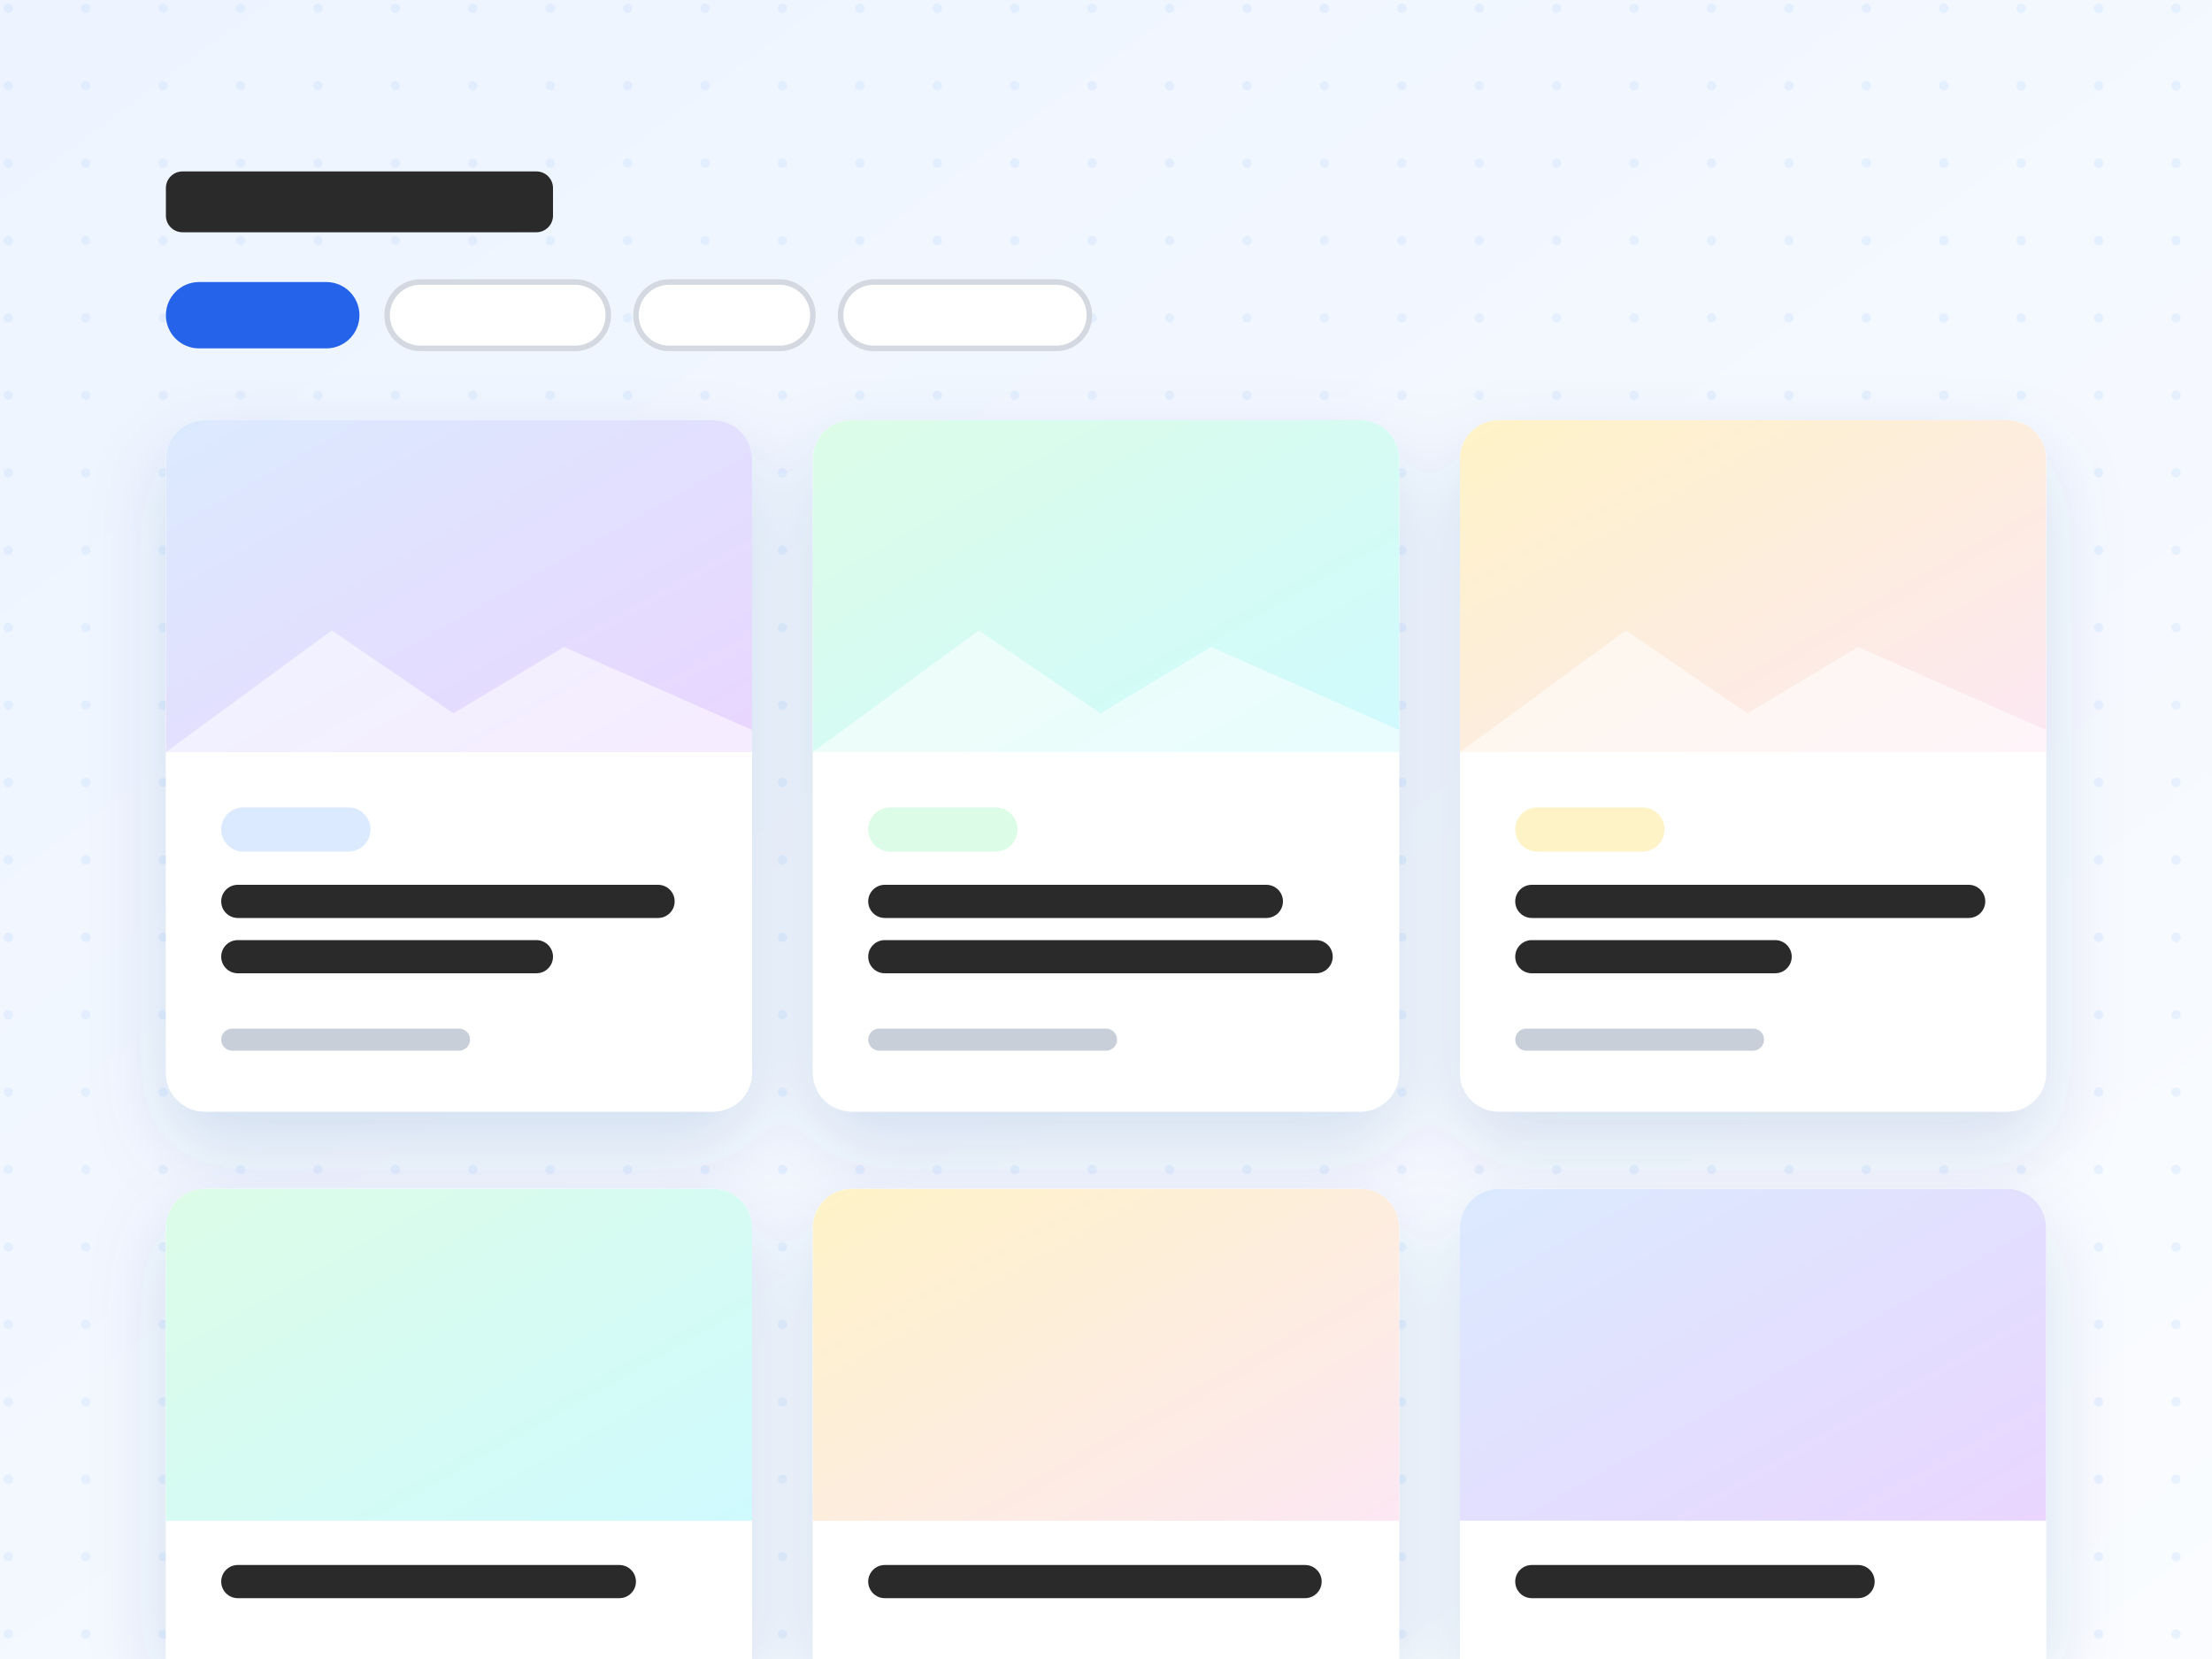
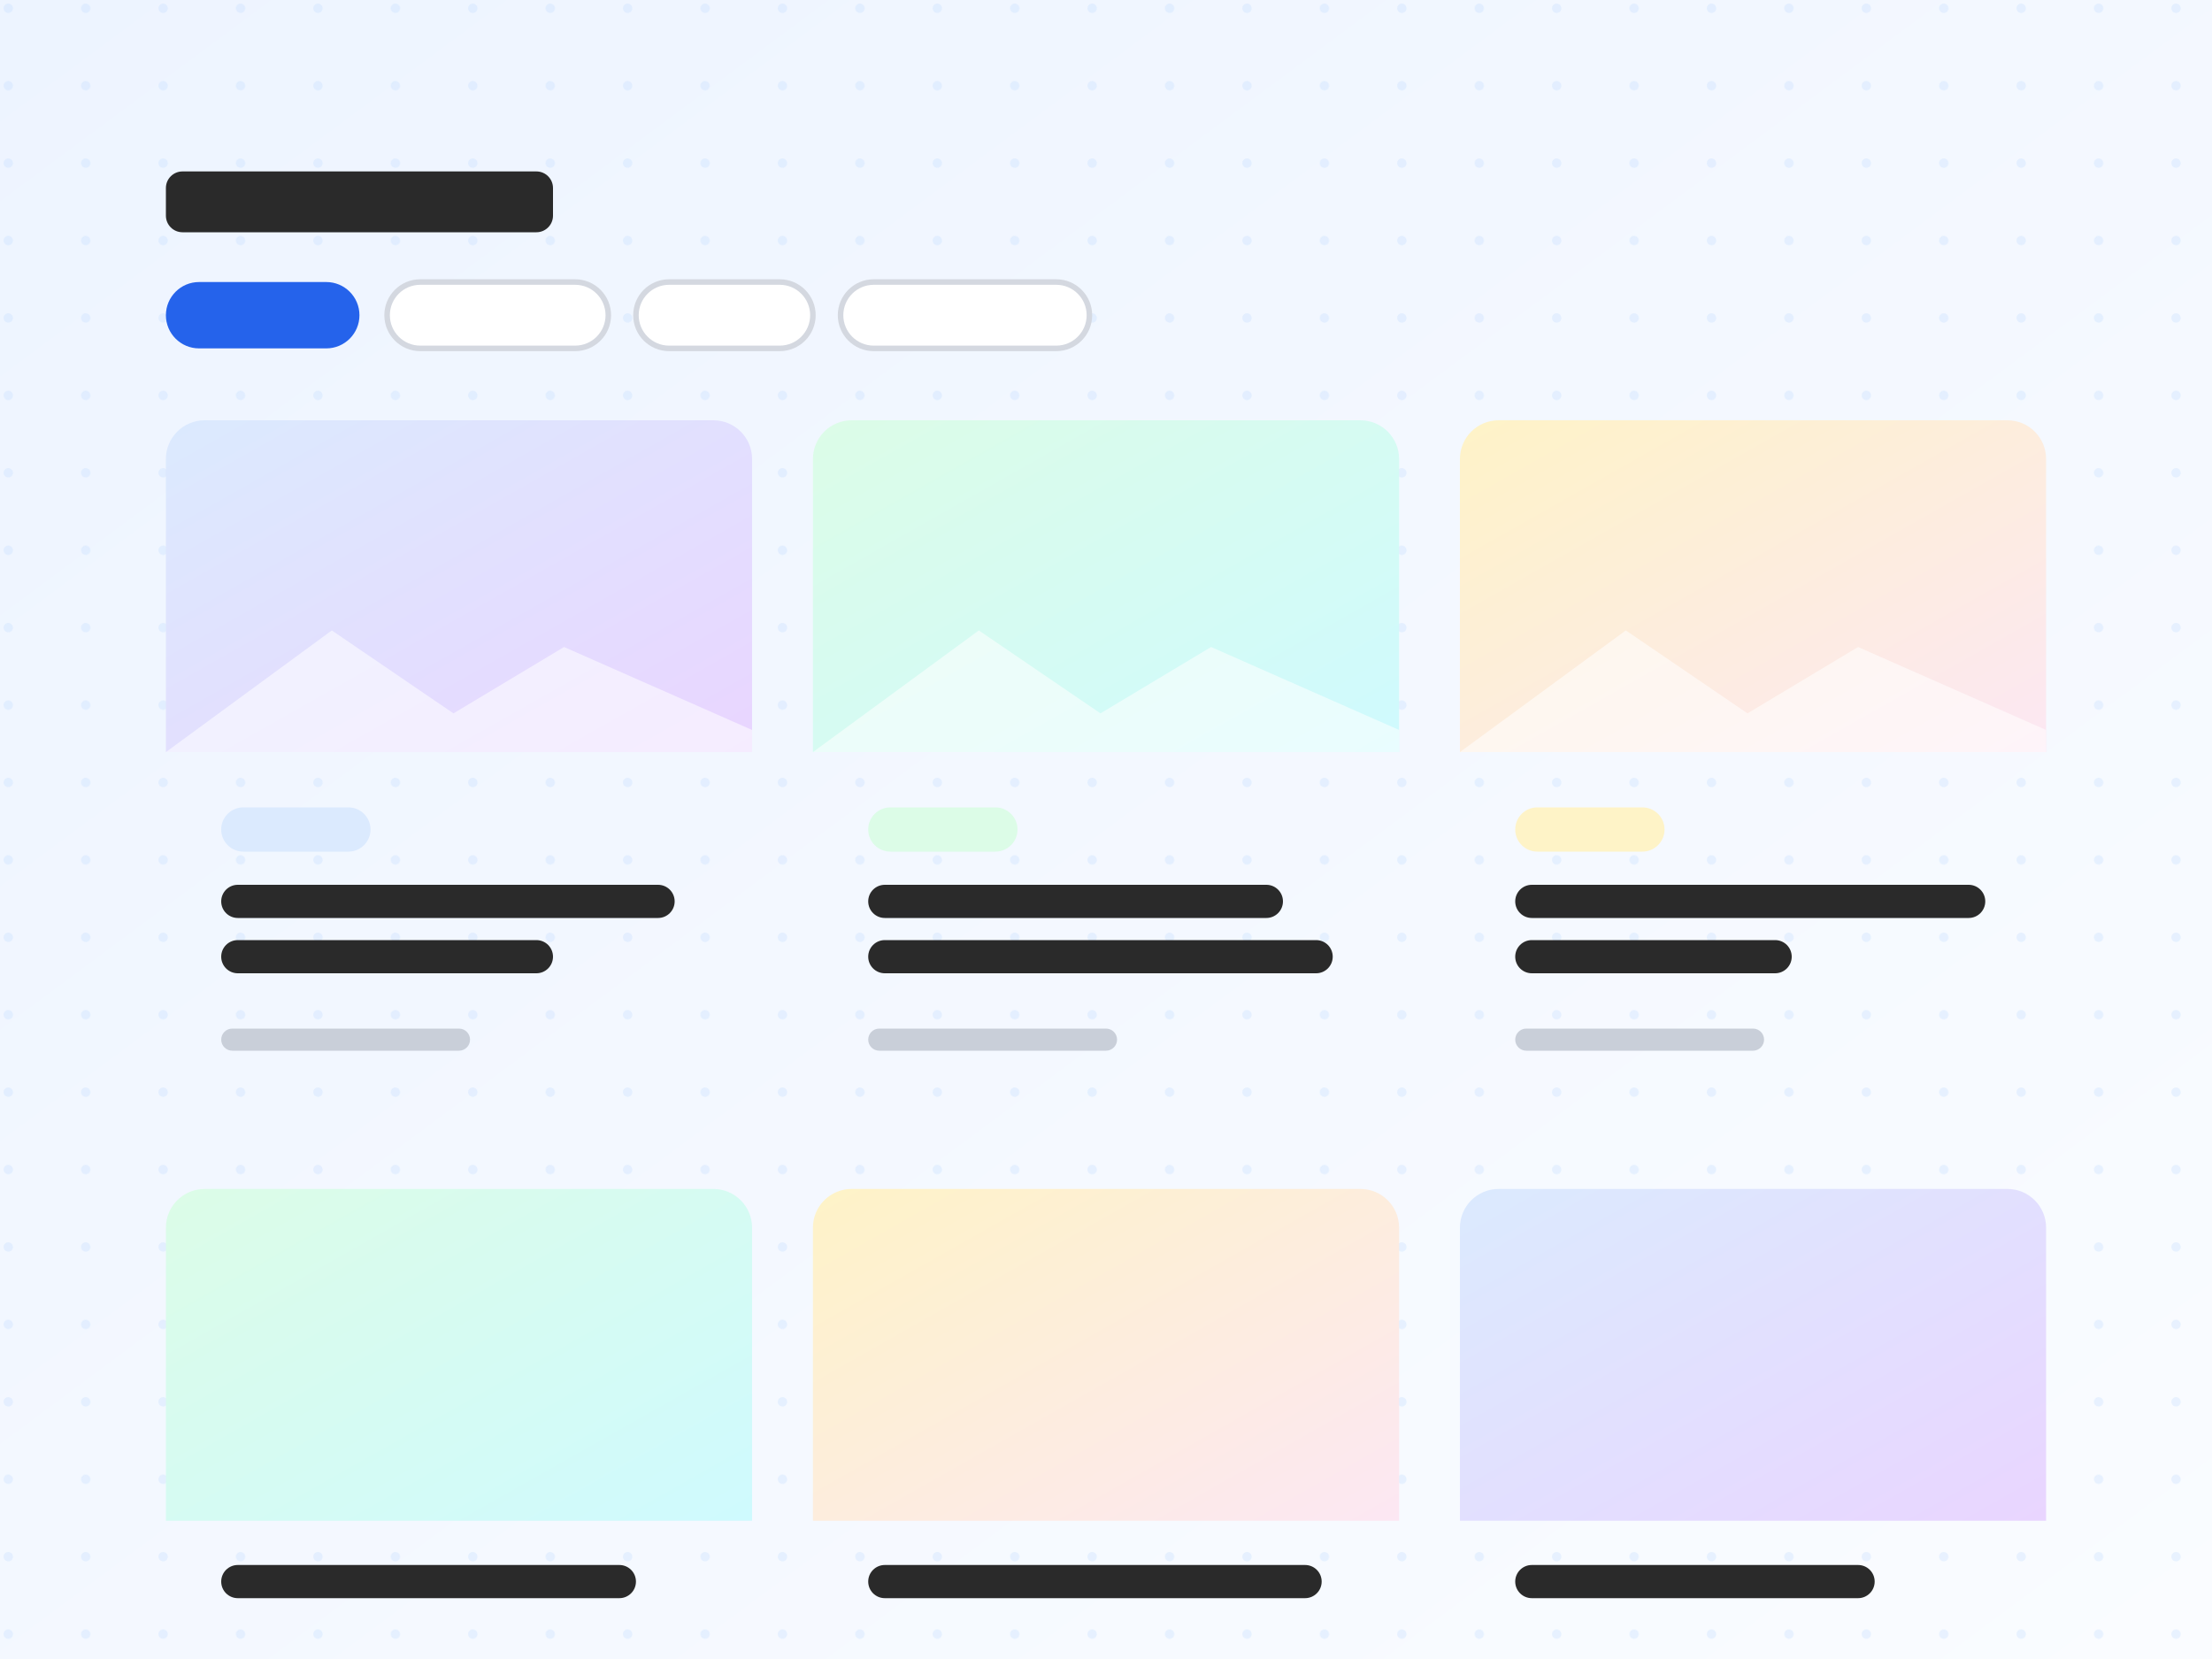
<svg xmlns="http://www.w3.org/2000/svg" viewBox="0 0 800 600">
-   <defs>
-     <linearGradient id="ebBg" x1="0" y1="0" x2="1" y2="1">
-       <stop offset="0" stop-color="#edf4ff" />
-       <stop offset="1" stop-color="#fafcff" />
-     </linearGradient>
-     <linearGradient id="ebImgA" x1="0" y1="0" x2="1" y2="1">
-       <stop offset="0" stop-color="#dbeafe" />
-       <stop offset="1" stop-color="#e9d5ff" />
-     </linearGradient>
-     <linearGradient id="ebImgB" x1="0" y1="0" x2="1" y2="1">
-       <stop offset="0" stop-color="#dcfce7" />
-       <stop offset="1" stop-color="#cffafe" />
-     </linearGradient>
-     <linearGradient id="ebImgC" x1="0" y1="0" x2="1" y2="1">
-       <stop offset="0" stop-color="#fef3c7" />
-       <stop offset="1" stop-color="#fce7f3" />
-     </linearGradient>
-     <pattern id="ebDots" width="28" height="28" patternUnits="userSpaceOnUse">
-       <circle cx="3" cy="3" r="1.7" fill="#bfdbfe" opacity=".3" />
-     </pattern>
-     <filter id="ebShadow" x="-30%" y="-30%" width="160%" height="160%">
-       <feDropShadow dx="0" dy="12" stdDeviation="14" flood-color="#1e3a8a" flood-opacity=".14" />
-     </filter>
-     <clipPath id="ebClipA">
-       <path d="m60 166a14 14 0 0 1 14-14h184a14 14 0 0 1 14 14v106h-212z" />
-     </clipPath>
-     <clipPath id="ebClipB">
-       <path d="m294 166a14 14 0 0 1 14-14h184a14 14 0 0 1 14 14v106h-212z" />
-     </clipPath>
-     <clipPath id="ebClipC">
-       <path d="m528 166a14 14 0 0 1 14-14h184a14 14 0 0 1 14 14v106h-212z" />
-     </clipPath>
-   </defs>
-   <rect width="800" height="600" fill="url(#ebBg)" />
-   <rect width="800" height="600" fill="url(#ebDots)" />
-   <rect x="60" y="62" width="140" height="22" rx="6" fill="#2a2a2a" />
-   <rect x="60" y="102" width="70" height="24" rx="12" fill="#2563eb" />
-   <rect x="140" y="102" width="80" height="24" rx="12" fill="#fff" stroke="#d4d8e0" stroke-width="2" />
-   <rect x="230" y="102" width="64" height="24" rx="12" fill="#fff" stroke="#d4d8e0" stroke-width="2" />
-   <rect x="304" y="102" width="90" height="24" rx="12" fill="#fff" stroke="#d4d8e0" stroke-width="2" />
-   <g filter="url(#ebShadow)">
-     <rect x="60" y="152" width="212" height="250" rx="14" fill="#fff" />
-     <rect x="294" y="152" width="212" height="250" rx="14" fill="#fff" />
-     <rect x="528" y="152" width="212" height="250" rx="14" fill="#fff" />
+   <linearGradient id="a" x1="0" x2="1" y1="0" y2="1">
+     <stop offset="0" stop-color="#edf4ff" />
+     <stop offset="1" stop-color="#fafcff" />
+   </linearGradient>
+   <linearGradient id="b" x1="0" x2="1" y1="0" y2="1">
+     <stop offset="0" stop-color="#dbeafe" />
+     <stop offset="1" stop-color="#e9d5ff" />
+   </linearGradient>
+   <linearGradient id="c" x1="0" x2="1" y1="0" y2="1">
+     <stop offset="0" stop-color="#dcfce7" />
+     <stop offset="1" stop-color="#cffafe" />
+   </linearGradient>
+   <linearGradient id="d" x1="0" x2="1" y1="0" y2="1">
+     <stop offset="0" stop-color="#fef3c7" />
+     <stop offset="1" stop-color="#fce7f3" />
+   </linearGradient>
+   <pattern id="e" height="28" patternUnits="userSpaceOnUse" width="28">
+     <circle cx="3" cy="3" fill="#bfdbfe" opacity=".3" r="1.7" />
+   </pattern>
+   <clipPath id="f">
+     <path d="m60 166a14 14 0 0 1 14-14h184a14 14 0 0 1 14 14v106h-212z" />
+   </clipPath>
+   <clipPath id="g">
+     <path d="m294 166a14 14 0 0 1 14-14h184a14 14 0 0 1 14 14v106h-212z" />
+   </clipPath>
+   <clipPath id="h">
+     <path d="m528 166a14 14 0 0 1 14-14h184a14 14 0 0 1 14 14v106h-212z" />
+   </clipPath>
+   <path d="m0 0h800v600h-800z" fill="url(#a)" />
+   <path d="m0 0h800v600h-800z" fill="url(#e)" />
+   <rect fill="#2a2a2a" height="22" rx="6" width="140" x="60" y="62" />
+   <rect fill="#2563eb" height="24" rx="12" width="70" x="60" y="102" />
+   <rect fill="#fff" height="24" rx="12" stroke="#d4d8e0" stroke-width="2" width="80" x="140" y="102" />
+   <rect fill="#fff" height="24" rx="12" stroke="#d4d8e0" stroke-width="2" width="64" x="230" y="102" />
+   <rect fill="#fff" height="24" rx="12" stroke="#d4d8e0" stroke-width="2" width="90" x="304" y="102" />
+   <path clip-path="url(#f)" d="m60 152h212v120h-212z" fill="url(#b)" />
+   <path clip-path="url(#g)" d="m294 152h212v120h-212z" fill="url(#c)" />
+   <path clip-path="url(#h)" d="m528 152h212v120h-212z" fill="url(#d)" />
+   <g clip-path="url(#f)">
+     <path d="m60 272 60-44 44 30 40-24 68 30v8z" fill="#fff" opacity=".55" />
  </g>
-   <rect x="60" y="152" width="212" height="120" fill="url(#ebImgA)" clip-path="url(#ebClipA)" />
-   <rect x="294" y="152" width="212" height="120" fill="url(#ebImgB)" clip-path="url(#ebClipB)" />
-   <rect x="528" y="152" width="212" height="120" fill="url(#ebImgC)" clip-path="url(#ebClipC)" />
-   <g clip-path="url(#ebClipA)">
-     <path d="m60 272 60-44 44 30 40-24 68 30v8h-212z" fill="#fff" opacity=".55" />
+   <g clip-path="url(#g)">
+     <path d="m294 272 60-44 44 30 40-24 68 30v8z" fill="#fff" opacity=".55" />
  </g>
-   <g clip-path="url(#ebClipB)">
-     <path d="m294 272 60-44 44 30 40-24 68 30v8h-212z" fill="#fff" opacity=".55" />
+   <g clip-path="url(#h)">
+     <path d="m528 272 60-44 44 30 40-24 68 30v8z" fill="#fff" opacity=".55" />
  </g>
-   <g clip-path="url(#ebClipC)">
-     <path d="m528 272 60-44 44 30 40-24 68 30v8h-212z" fill="#fff" opacity=".55" />
+   <rect fill="#dbeafe" height="16" rx="8" width="54" x="80" y="292" />
+   <rect fill="#2a2a2a" height="12" rx="6" width="164" x="80" y="320" />
+   <rect fill="#2a2a2a" height="12" rx="6" width="120" x="80" y="340" />
+   <rect fill="#c9cfd9" height="8" rx="4" width="90" x="80" y="372" />
+   <rect fill="#dcfce7" height="16" rx="8" width="54" x="314" y="292" />
+   <rect fill="#2a2a2a" height="12" rx="6" width="150" x="314" y="320" />
+   <rect fill="#2a2a2a" height="12" rx="6" width="168" x="314" y="340" />
+   <rect fill="#c9cfd9" height="8" rx="4" width="90" x="314" y="372" />
+   <rect fill="#fef3c7" height="16" rx="8" width="54" x="548" y="292" />
+   <rect fill="#2a2a2a" height="12" rx="6" width="170" x="548" y="320" />
+   <rect fill="#2a2a2a" height="12" rx="6" width="100" x="548" y="340" />
+   <rect fill="#c9cfd9" height="8" rx="4" width="90" x="548" y="372" />
+   <path d="m60 444a14 14 0 0 1 14-14h184a14 14 0 0 1 14 14v106h-212z" fill="url(#c)" />
+   <path d="m294 444a14 14 0 0 1 14-14h184a14 14 0 0 1 14 14v106h-212z" fill="url(#d)" />
+   <path d="m528 444a14 14 0 0 1 14-14h184a14 14 0 0 1 14 14v106h-212z" fill="url(#b)" />
+   <g fill="#2a2a2a">
+     <rect height="12" rx="6" width="150" x="80" y="566" />
+     <rect height="12" rx="6" width="164" x="314" y="566" />
+     <rect height="12" rx="6" width="130" x="548" y="566" />
  </g>
-   <rect x="80" y="292" width="54" height="16" rx="8" fill="#dbeafe" />
-   <rect x="80" y="320" width="164" height="12" rx="6" fill="#2a2a2a" />
-   <rect x="80" y="340" width="120" height="12" rx="6" fill="#2a2a2a" />
-   <rect x="80" y="372" width="90" height="8" rx="4" fill="#c9cfd9" />
-   <rect x="314" y="292" width="54" height="16" rx="8" fill="#dcfce7" />
-   <rect x="314" y="320" width="150" height="12" rx="6" fill="#2a2a2a" />
-   <rect x="314" y="340" width="168" height="12" rx="6" fill="#2a2a2a" />
-   <rect x="314" y="372" width="90" height="8" rx="4" fill="#c9cfd9" />
-   <rect x="548" y="292" width="54" height="16" rx="8" fill="#fef3c7" />
-   <rect x="548" y="320" width="170" height="12" rx="6" fill="#2a2a2a" />
-   <rect x="548" y="340" width="100" height="12" rx="6" fill="#2a2a2a" />
-   <rect x="548" y="372" width="90" height="8" rx="4" fill="#c9cfd9" />
-   <g filter="url(#ebShadow)">
-     <rect x="60" y="430" width="212" height="200" rx="14" fill="#fff" />
-     <rect x="294" y="430" width="212" height="200" rx="14" fill="#fff" />
-     <rect x="528" y="430" width="212" height="200" rx="14" fill="#fff" />
-   </g>
-   <path d="m60 444a14 14 0 0 1 14-14h184a14 14 0 0 1 14 14v106h-212z" fill="url(#ebImgB)" />
-   <path d="m294 444a14 14 0 0 1 14-14h184a14 14 0 0 1 14 14v106h-212z" fill="url(#ebImgC)" />
-   <path d="m528 444a14 14 0 0 1 14-14h184a14 14 0 0 1 14 14v106h-212z" fill="url(#ebImgA)" />
-   <rect x="80" y="566" width="150" height="12" rx="6" fill="#2a2a2a" />
-   <rect x="314" y="566" width="164" height="12" rx="6" fill="#2a2a2a" />
-   <rect x="548" y="566" width="130" height="12" rx="6" fill="#2a2a2a" />
</svg>
